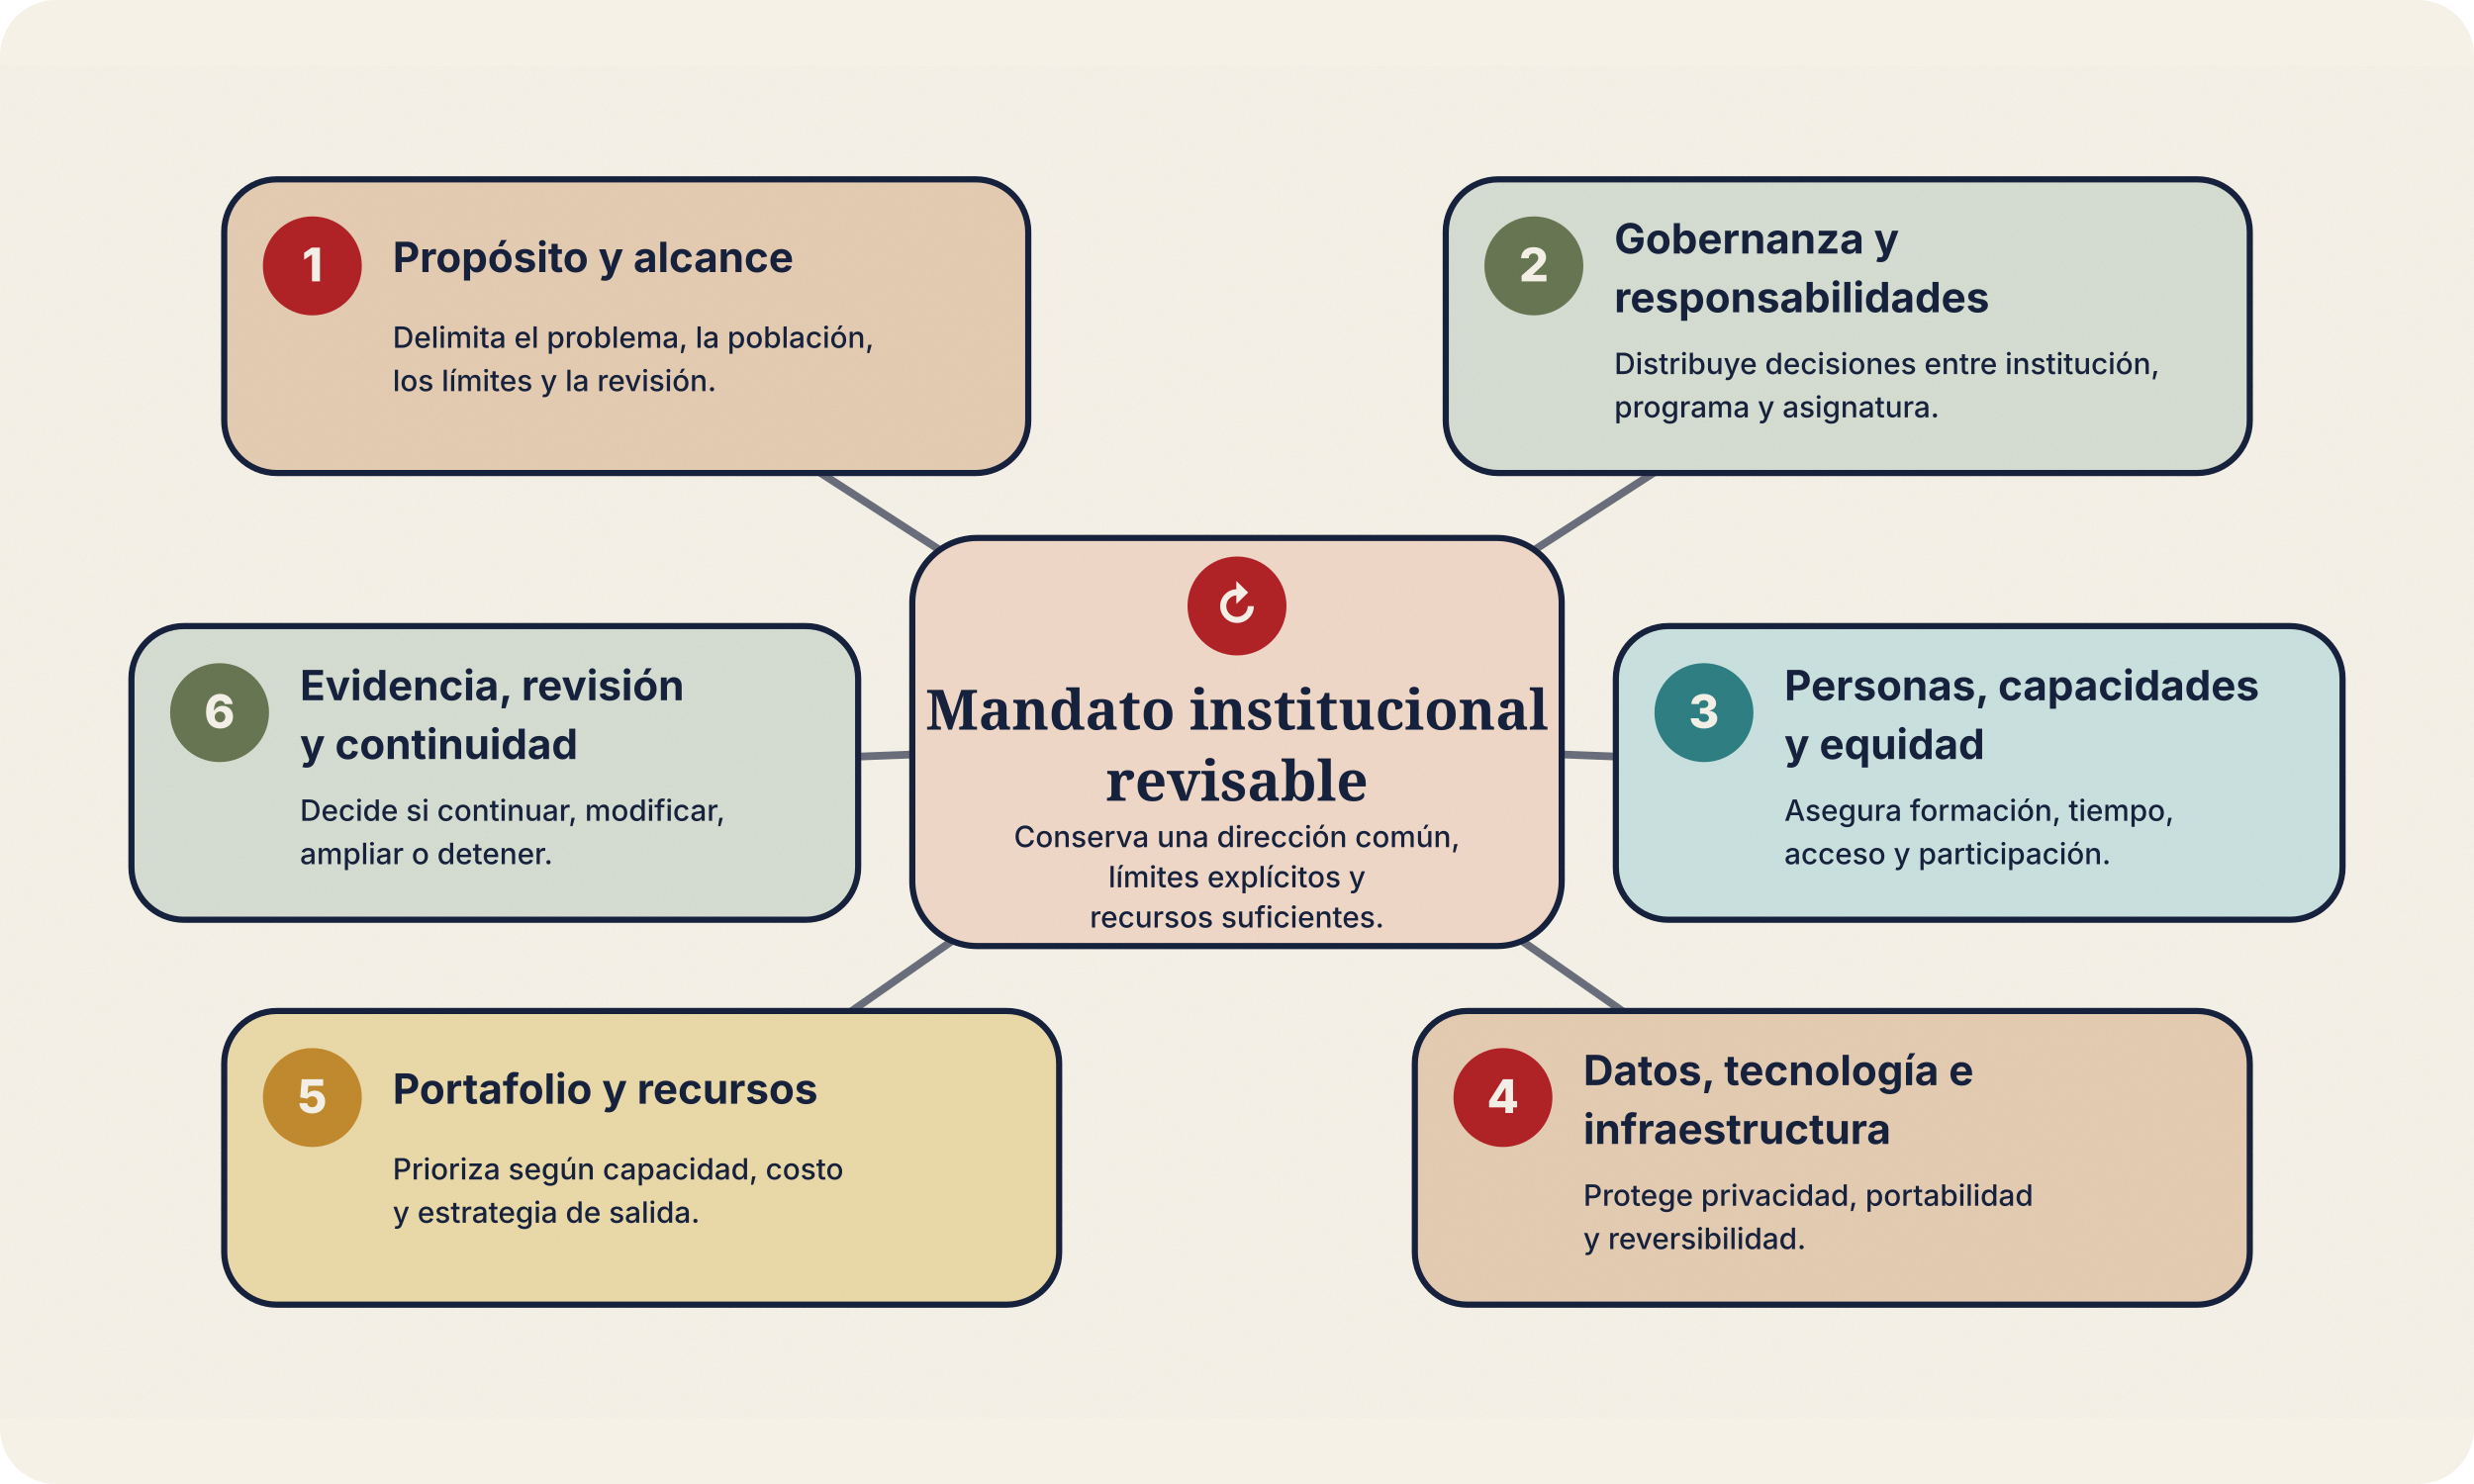
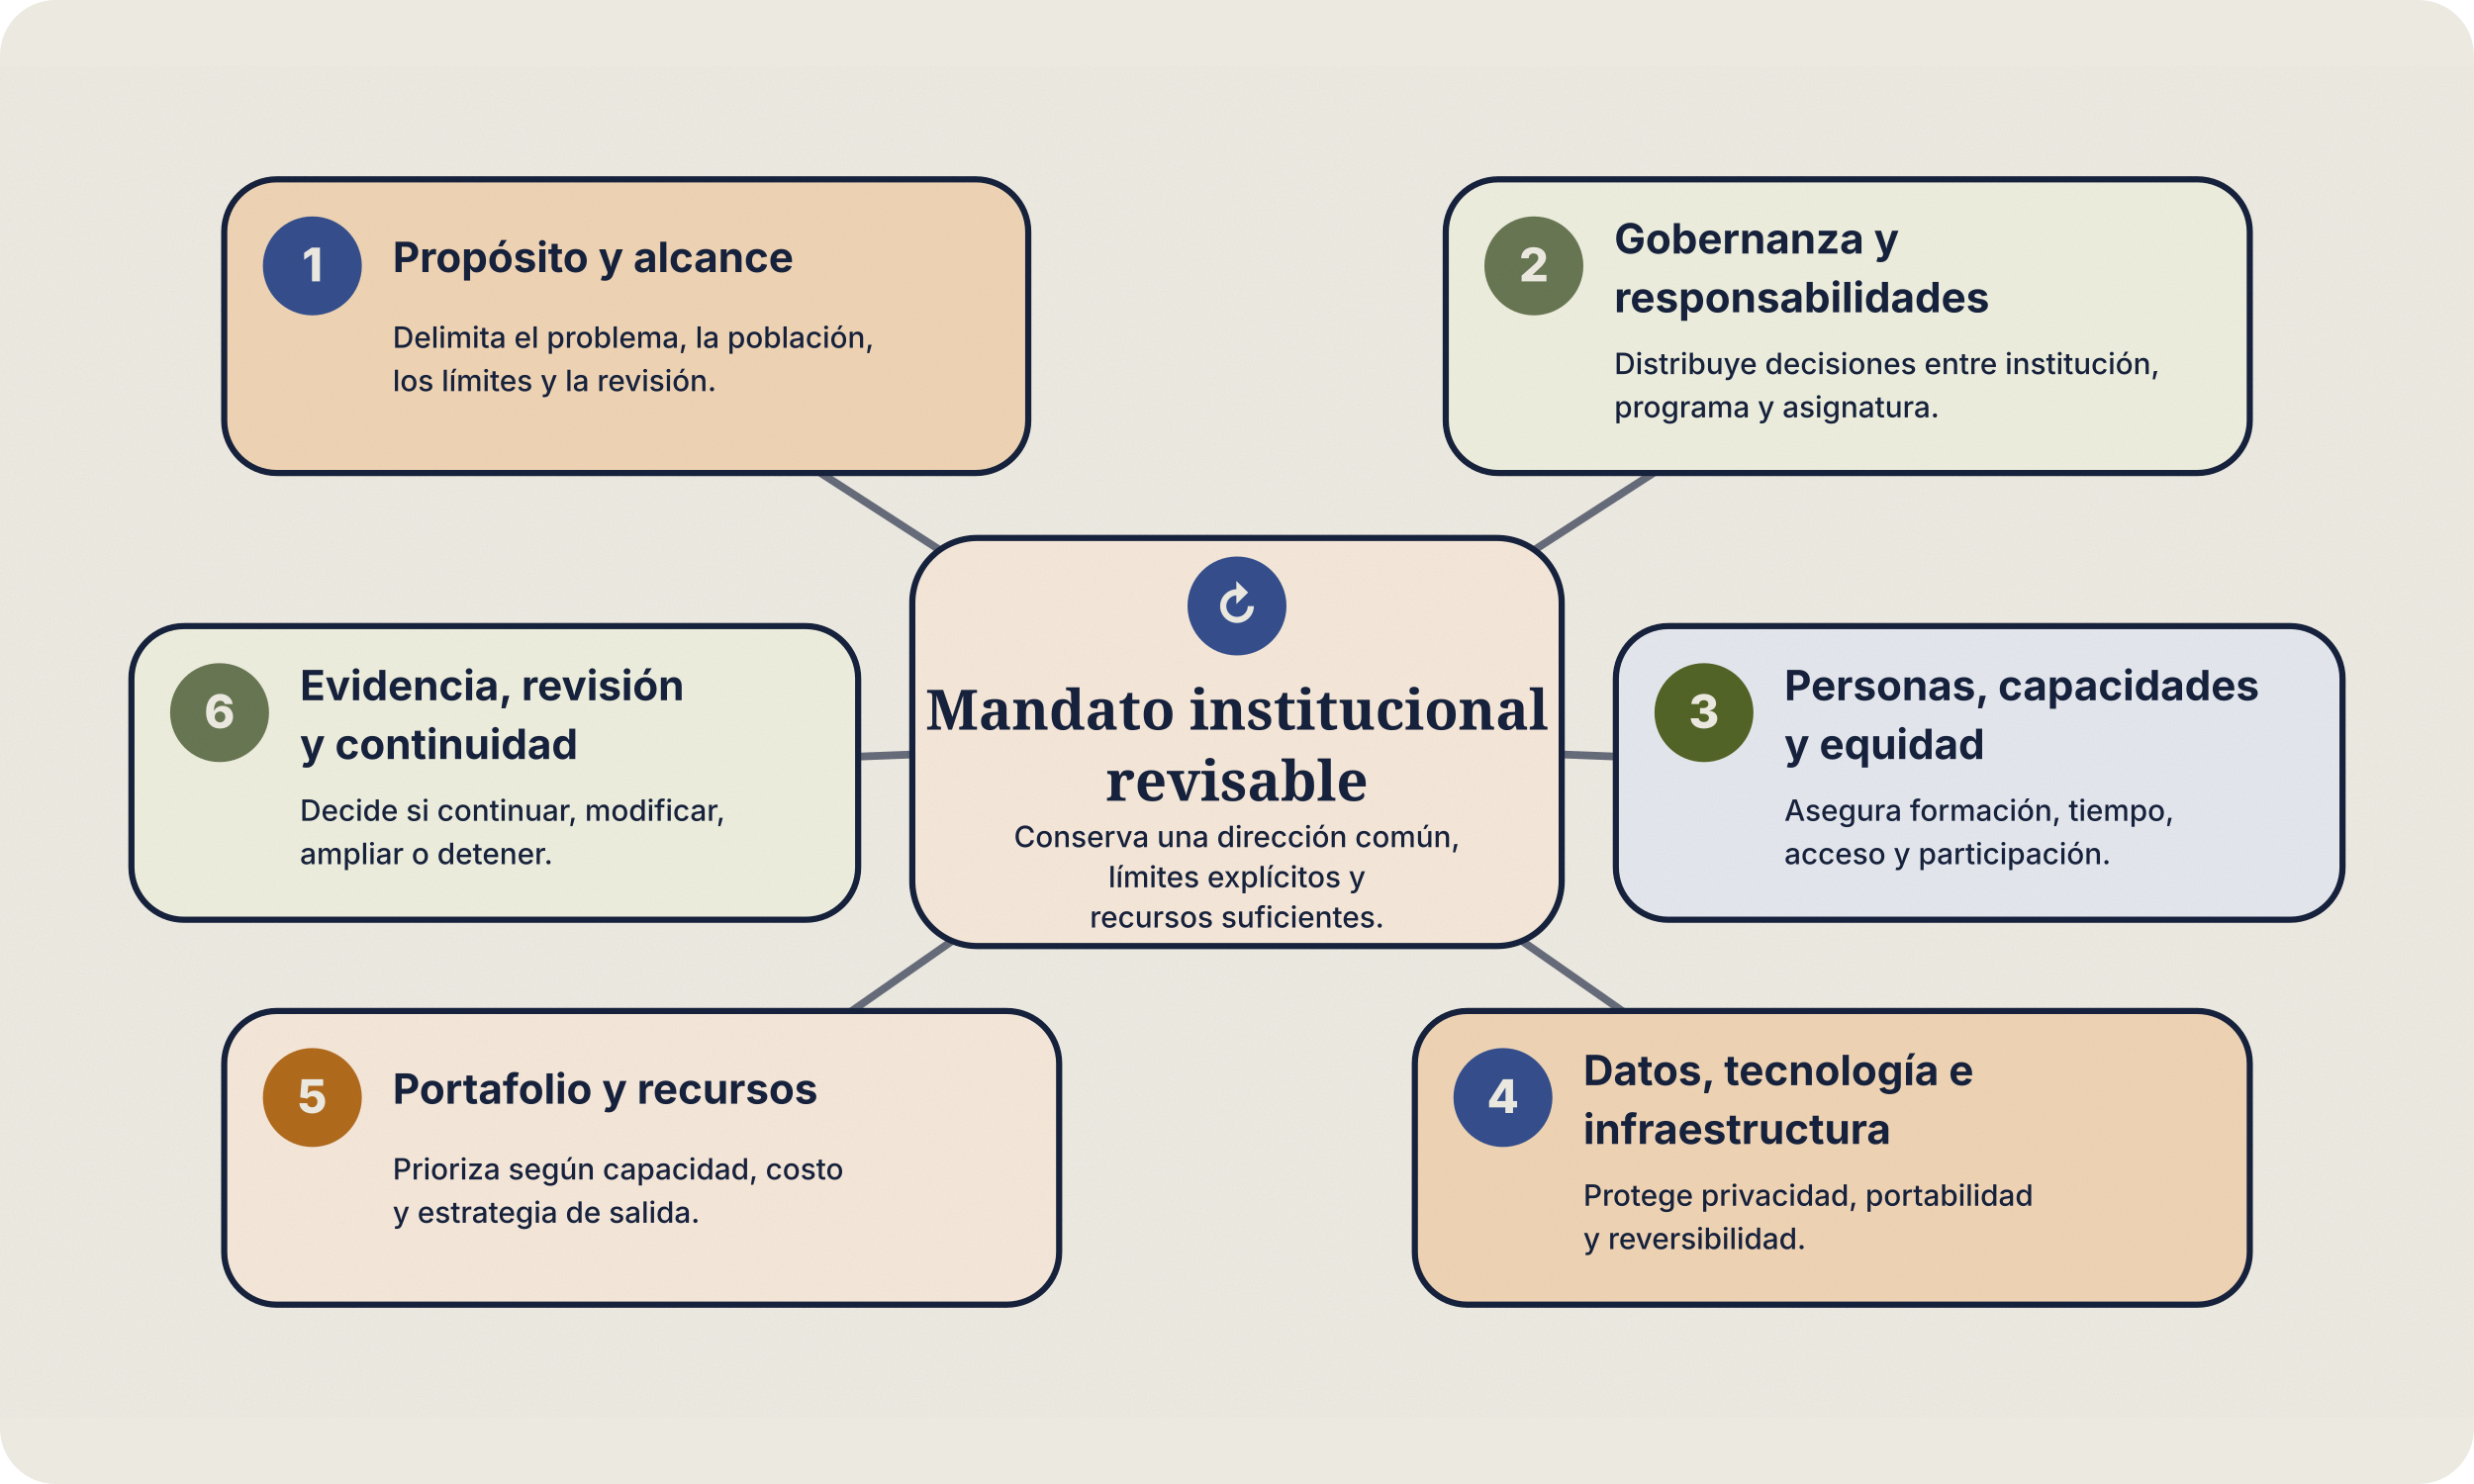
<svg xmlns="http://www.w3.org/2000/svg" viewBox="0 0 1600 960" role="img" aria-labelledby="title desc">
  <defs>
    <style>
-       .paper { fill: #f5f1e7; }
+       .paper { fill: #ece9e1; }
      .line { fill: none; stroke: #18223c; stroke-width: 5; stroke-linecap: round; }
      .node { stroke: #18223c; stroke-width: 4; }
      .title { font: 700 36px Piazzolla, Georgia, serif; fill: #18223c; }
      .label { font: 700 27px Inter, Arial, sans-serif; fill: #18223c; }
      .small { font: 500 19px Inter, Arial, sans-serif; fill: #18223c; }
-       .number { font: 800 30px Inter, Arial, sans-serif; fill: #f5f1e7; }
+       .number { font: 800 30px Inter, Arial, sans-serif; fill: #ece9e1; }
    </style>
    <filter id="grain" x="-10%" y="-10%" width="120%" height="120%">
      <feTurbulence baseFrequency=".8" numOctaves="2" seed="19" type="fractalNoise" result="noise" />
      <feColorMatrix in="noise" type="saturate" values="0" result="mono" />
      <feComponentTransfer in="mono" result="soft">
        <feFuncA type="table" tableValues="0 .08" />
      </feComponentTransfer>
      <feBlend in="SourceGraphic" in2="soft" mode="multiply" />
    </filter>
  </defs>
  <rect class="paper" width="1600" height="960" rx="36" />
  <g class="line" opacity=".65">
    <path d="M800 480 410 228" />
    <path d="M800 480 1190 228" />
    <path d="M800 480 1320 500" />
    <path d="M800 480 1178 744" />
    <path d="M800 480 422 744" />
    <path d="M800 480 280 500" />
  </g>
  <g filter="url(#grain)">
-     <rect x="590" y="348" width="420" height="264" rx="42" fill="#f0d8c8" class="node" />
-     <circle cx="800" cy="392" r="32" fill="#b12028" />
+     <rect x="590" y="348" width="420" height="264" rx="42" fill="#f4e6d8" class="node" />
+     <circle cx="800" cy="392" r="32" fill="#34508c" />
    <text x="800" y="403" text-anchor="middle" class="number">↻</text>
    <text x="800" y="472" text-anchor="middle" class="title">Mandato institucional</text>
    <text x="800" y="518" text-anchor="middle" class="title">revisable</text>
    <text x="800" y="548" text-anchor="middle" class="small">Conserva una dirección común,</text>
    <text x="800" y="574" text-anchor="middle" class="small">límites explícitos y</text>
    <text x="800" y="600" text-anchor="middle" class="small">recursos suficientes.</text>
-     <rect x="145" y="116" width="520" height="190" rx="34" fill="#e4ccb2" class="node" />
-     <circle cx="202" cy="172" r="32" fill="#b12028" />
+     <rect x="145" y="116" width="520" height="190" rx="34" fill="#eed3b4" class="node" />
+     <circle cx="202" cy="172" r="32" fill="#34508c" />
    <text x="202" y="182" text-anchor="middle" class="number">1</text>
    <text x="254" y="176" class="label">Propósito y alcance</text>
    <text x="254" y="225" class="small">Delimita el problema, la población,</text>
    <text x="254" y="253" class="small">los límites y la revisión.</text>
-     <rect x="935" y="116" width="520" height="190" rx="34" fill="#d5ddd1" class="node" />
+     <rect x="935" y="116" width="520" height="190" rx="34" fill="#eceddc" class="node" />
    <circle cx="992" cy="172" r="32" fill="#687653" />
    <text x="992" y="182" text-anchor="middle" class="number">2</text>
    <text x="1044" y="164" class="label">Gobernanza y</text>
    <text x="1044" y="202" class="label">responsabilidades</text>
    <text x="1044" y="242" class="small">Distribuye decisiones entre institución,</text>
    <text x="1044" y="270" class="small">programa y asignatura.</text>
-     <rect x="1045" y="405" width="470" height="190" rx="34" fill="#c9e1df" class="node" />
-     <circle cx="1102" cy="461" r="32" fill="#2f7f83" />
+     <rect x="1045" y="405" width="470" height="190" rx="34" fill="#e3e6ec" class="node" />
+     <circle cx="1102" cy="461" r="32" fill="#536326" />
    <text x="1102" y="471" text-anchor="middle" class="number">3</text>
    <text x="1154" y="453" class="label">Personas, capacidades</text>
    <text x="1154" y="491" class="label">y equidad</text>
    <text x="1154" y="531" class="small">Asegura formación, tiempo,</text>
    <text x="1154" y="559" class="small">acceso y participación.</text>
-     <rect x="915" y="654" width="540" height="190" rx="34" fill="#e4ccb2" class="node" />
-     <circle cx="972" cy="710" r="32" fill="#b12028" />
+     <rect x="915" y="654" width="540" height="190" rx="34" fill="#eed3b4" class="node" />
+     <circle cx="972" cy="710" r="32" fill="#34508c" />
    <text x="972" y="720" text-anchor="middle" class="number">4</text>
    <text x="1024" y="702" class="label">Datos, tecnología e</text>
    <text x="1024" y="740" class="label">infraestructura</text>
    <text x="1024" y="780" class="small">Protege privacidad, portabilidad</text>
    <text x="1024" y="808" class="small">y reversibilidad.</text>
-     <rect x="145" y="654" width="540" height="190" rx="34" fill="#ead9a8" class="node" />
-     <circle cx="202" cy="710" r="32" fill="#c18a2f" />
+     <rect x="145" y="654" width="540" height="190" rx="34" fill="#f4e6d8" class="node" />
+     <circle cx="202" cy="710" r="32" fill="#b06a1f" />
    <text x="202" y="720" text-anchor="middle" class="number">5</text>
    <text x="254" y="714" class="label">Portafolio y recursos</text>
    <text x="254" y="763" class="small">Prioriza según capacidad, costo</text>
    <text x="254" y="791" class="small">y estrategia de salida.</text>
-     <rect x="85" y="405" width="470" height="190" rx="34" fill="#d5ddd1" class="node" />
+     <rect x="85" y="405" width="470" height="190" rx="34" fill="#eceddc" class="node" />
    <circle cx="142" cy="461" r="32" fill="#687653" />
    <text x="142" y="471" text-anchor="middle" class="number">6</text>
    <text x="194" y="453" class="label">Evidencia, revisión</text>
    <text x="194" y="491" class="label">y continuidad</text>
    <text x="194" y="531" class="small">Decide si continuar, modificar,</text>
    <text x="194" y="559" class="small">ampliar o detener.</text>
  </g>
</svg>
